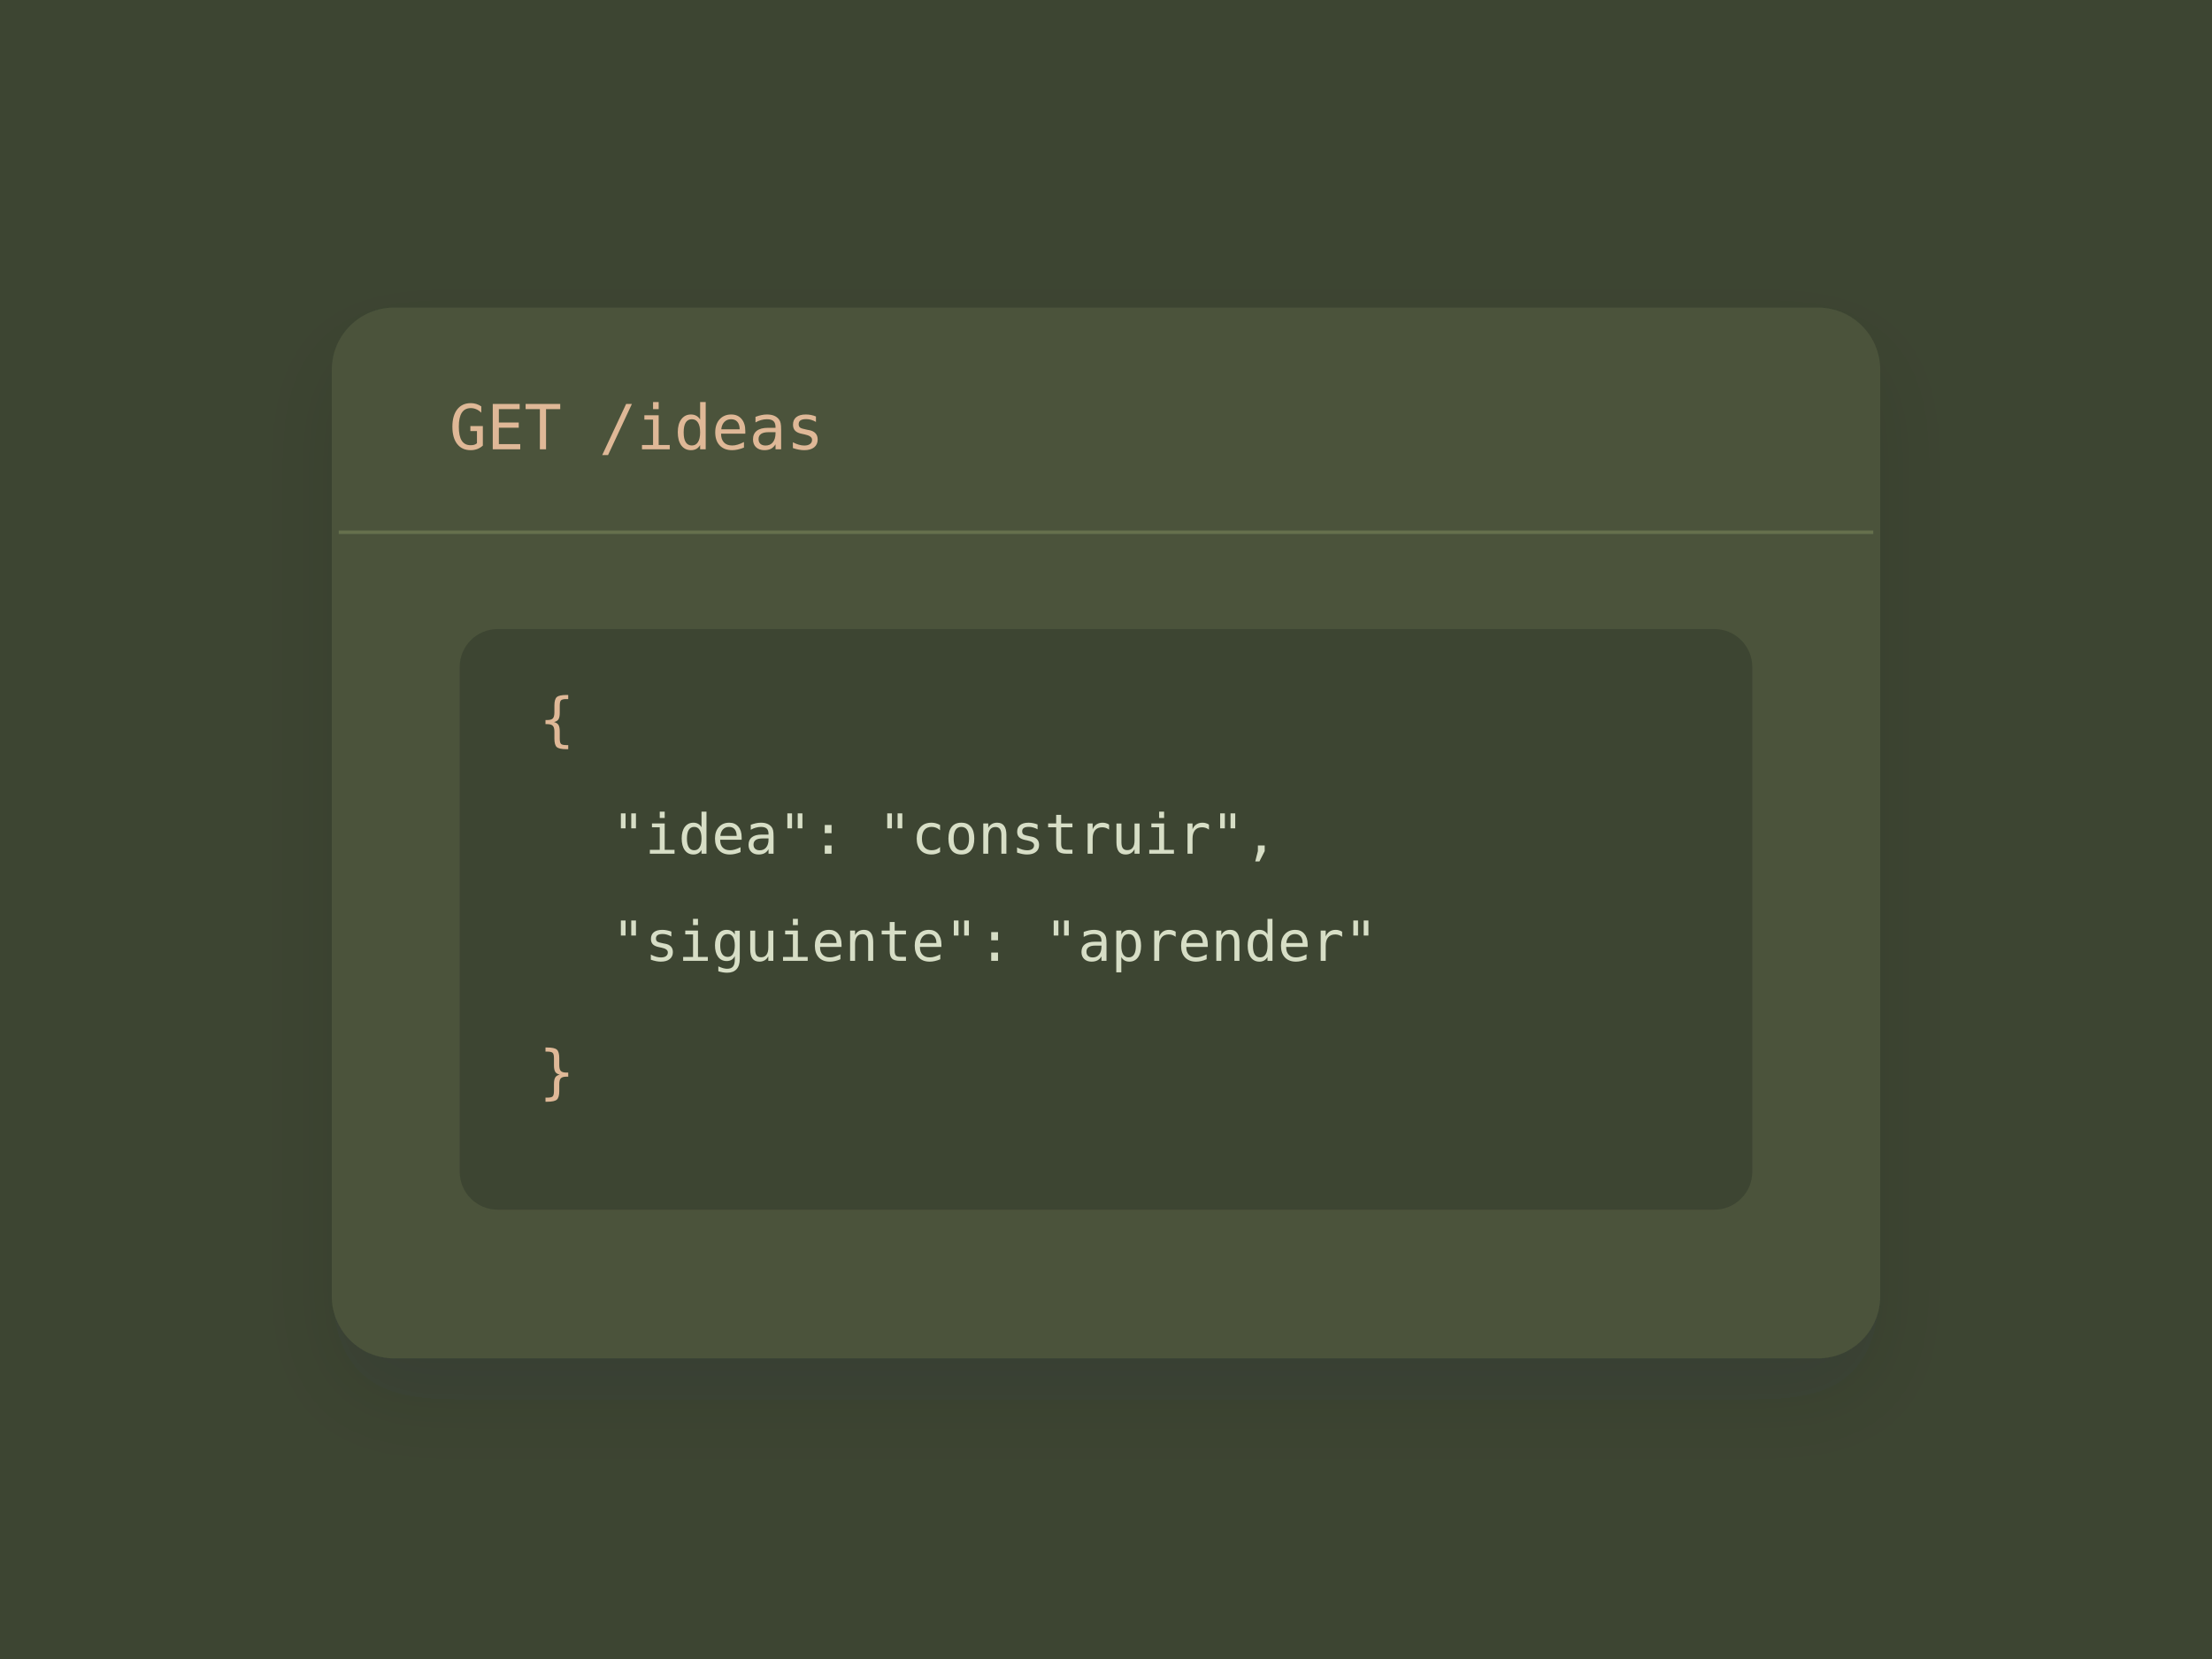
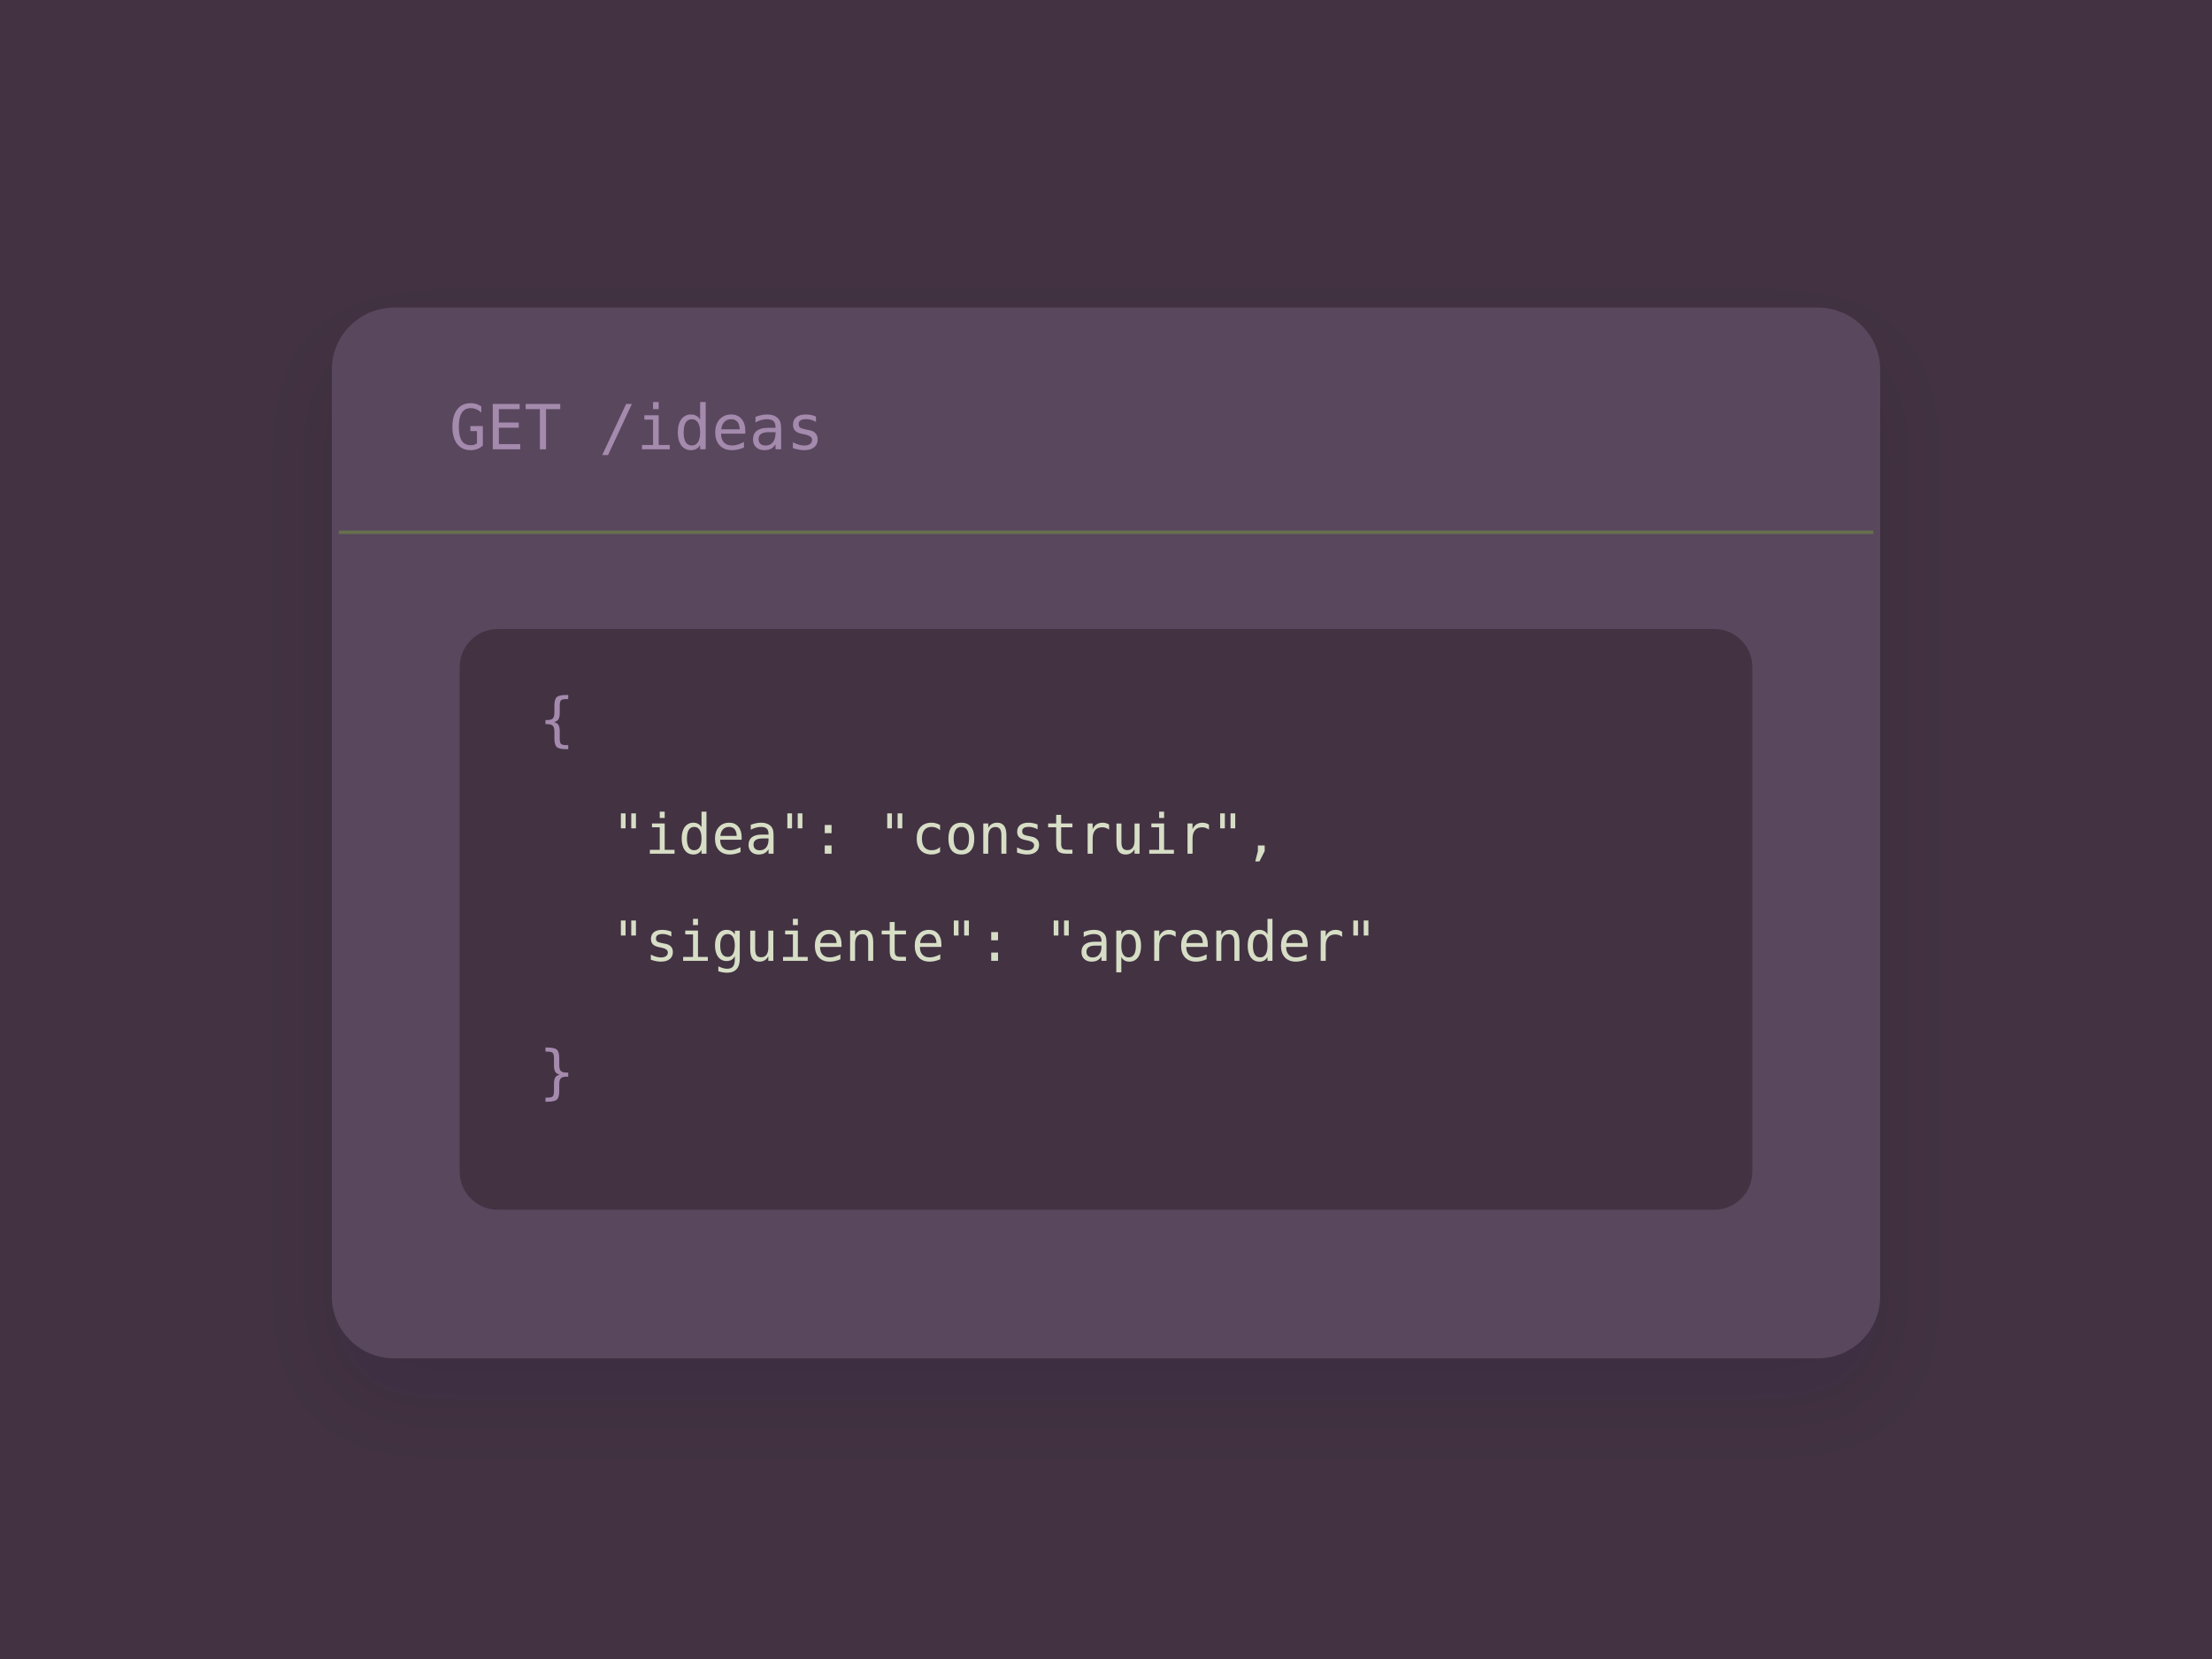
<svg xmlns="http://www.w3.org/2000/svg" width="640" height="480" viewBox="0 0 640 480">
  <defs>
    <filter id="shadow" x="-30%" y="-30%" width="160%" height="180%">
      <feDropShadow dx="0" dy="12" stdDeviation="12" flood-color="#192443" flood-opacity=".09" />
    </filter>
  </defs>
-   <rect width="640" height="480" fill="#3D4532" />
+   <rect width="640" height="480" fill="#423242" />
  <g filter="url(#shadow)">
-     <rect x="96" y="89" width="448" height="304" rx="18" fill="#4B533B" />
-     <text x="130" y="130" fill="#DFB897" font-family="monospace" font-size="18">GET /ideas</text>
+     <rect x="96" y="89" width="448" height="304" rx="18" fill="#59475D" />
+     <text x="130" y="130" fill="#A48AAD" font-family="monospace" font-size="18">GET /ideas</text>
    <path d="M98 154h444" stroke="#66704E" />
-     <rect x="133" y="182" width="374" height="168" rx="11" fill="#3D4532" />
-     <text x="156" y="214" fill="#DFB897" font-family="monospace" font-size="17">{</text>
+     <rect x="133" y="182" width="374" height="168" rx="11" fill="#423242" />
+     <text x="156" y="214" fill="#A48AAD" font-family="monospace" font-size="17">{</text>
    <text x="177" y="247" fill="#D7DEC6" font-family="monospace" font-size="16">"idea": "construir",</text>
    <text x="177" y="278" fill="#D7DEC6" font-family="monospace" font-size="16">"siguiente": "aprender"</text>
-     <text x="156" y="316" fill="#DFB897" font-family="monospace" font-size="17">}</text>
+     <text x="156" y="316" fill="#A48AAD" font-family="monospace" font-size="17">}</text>
  </g>
</svg>
